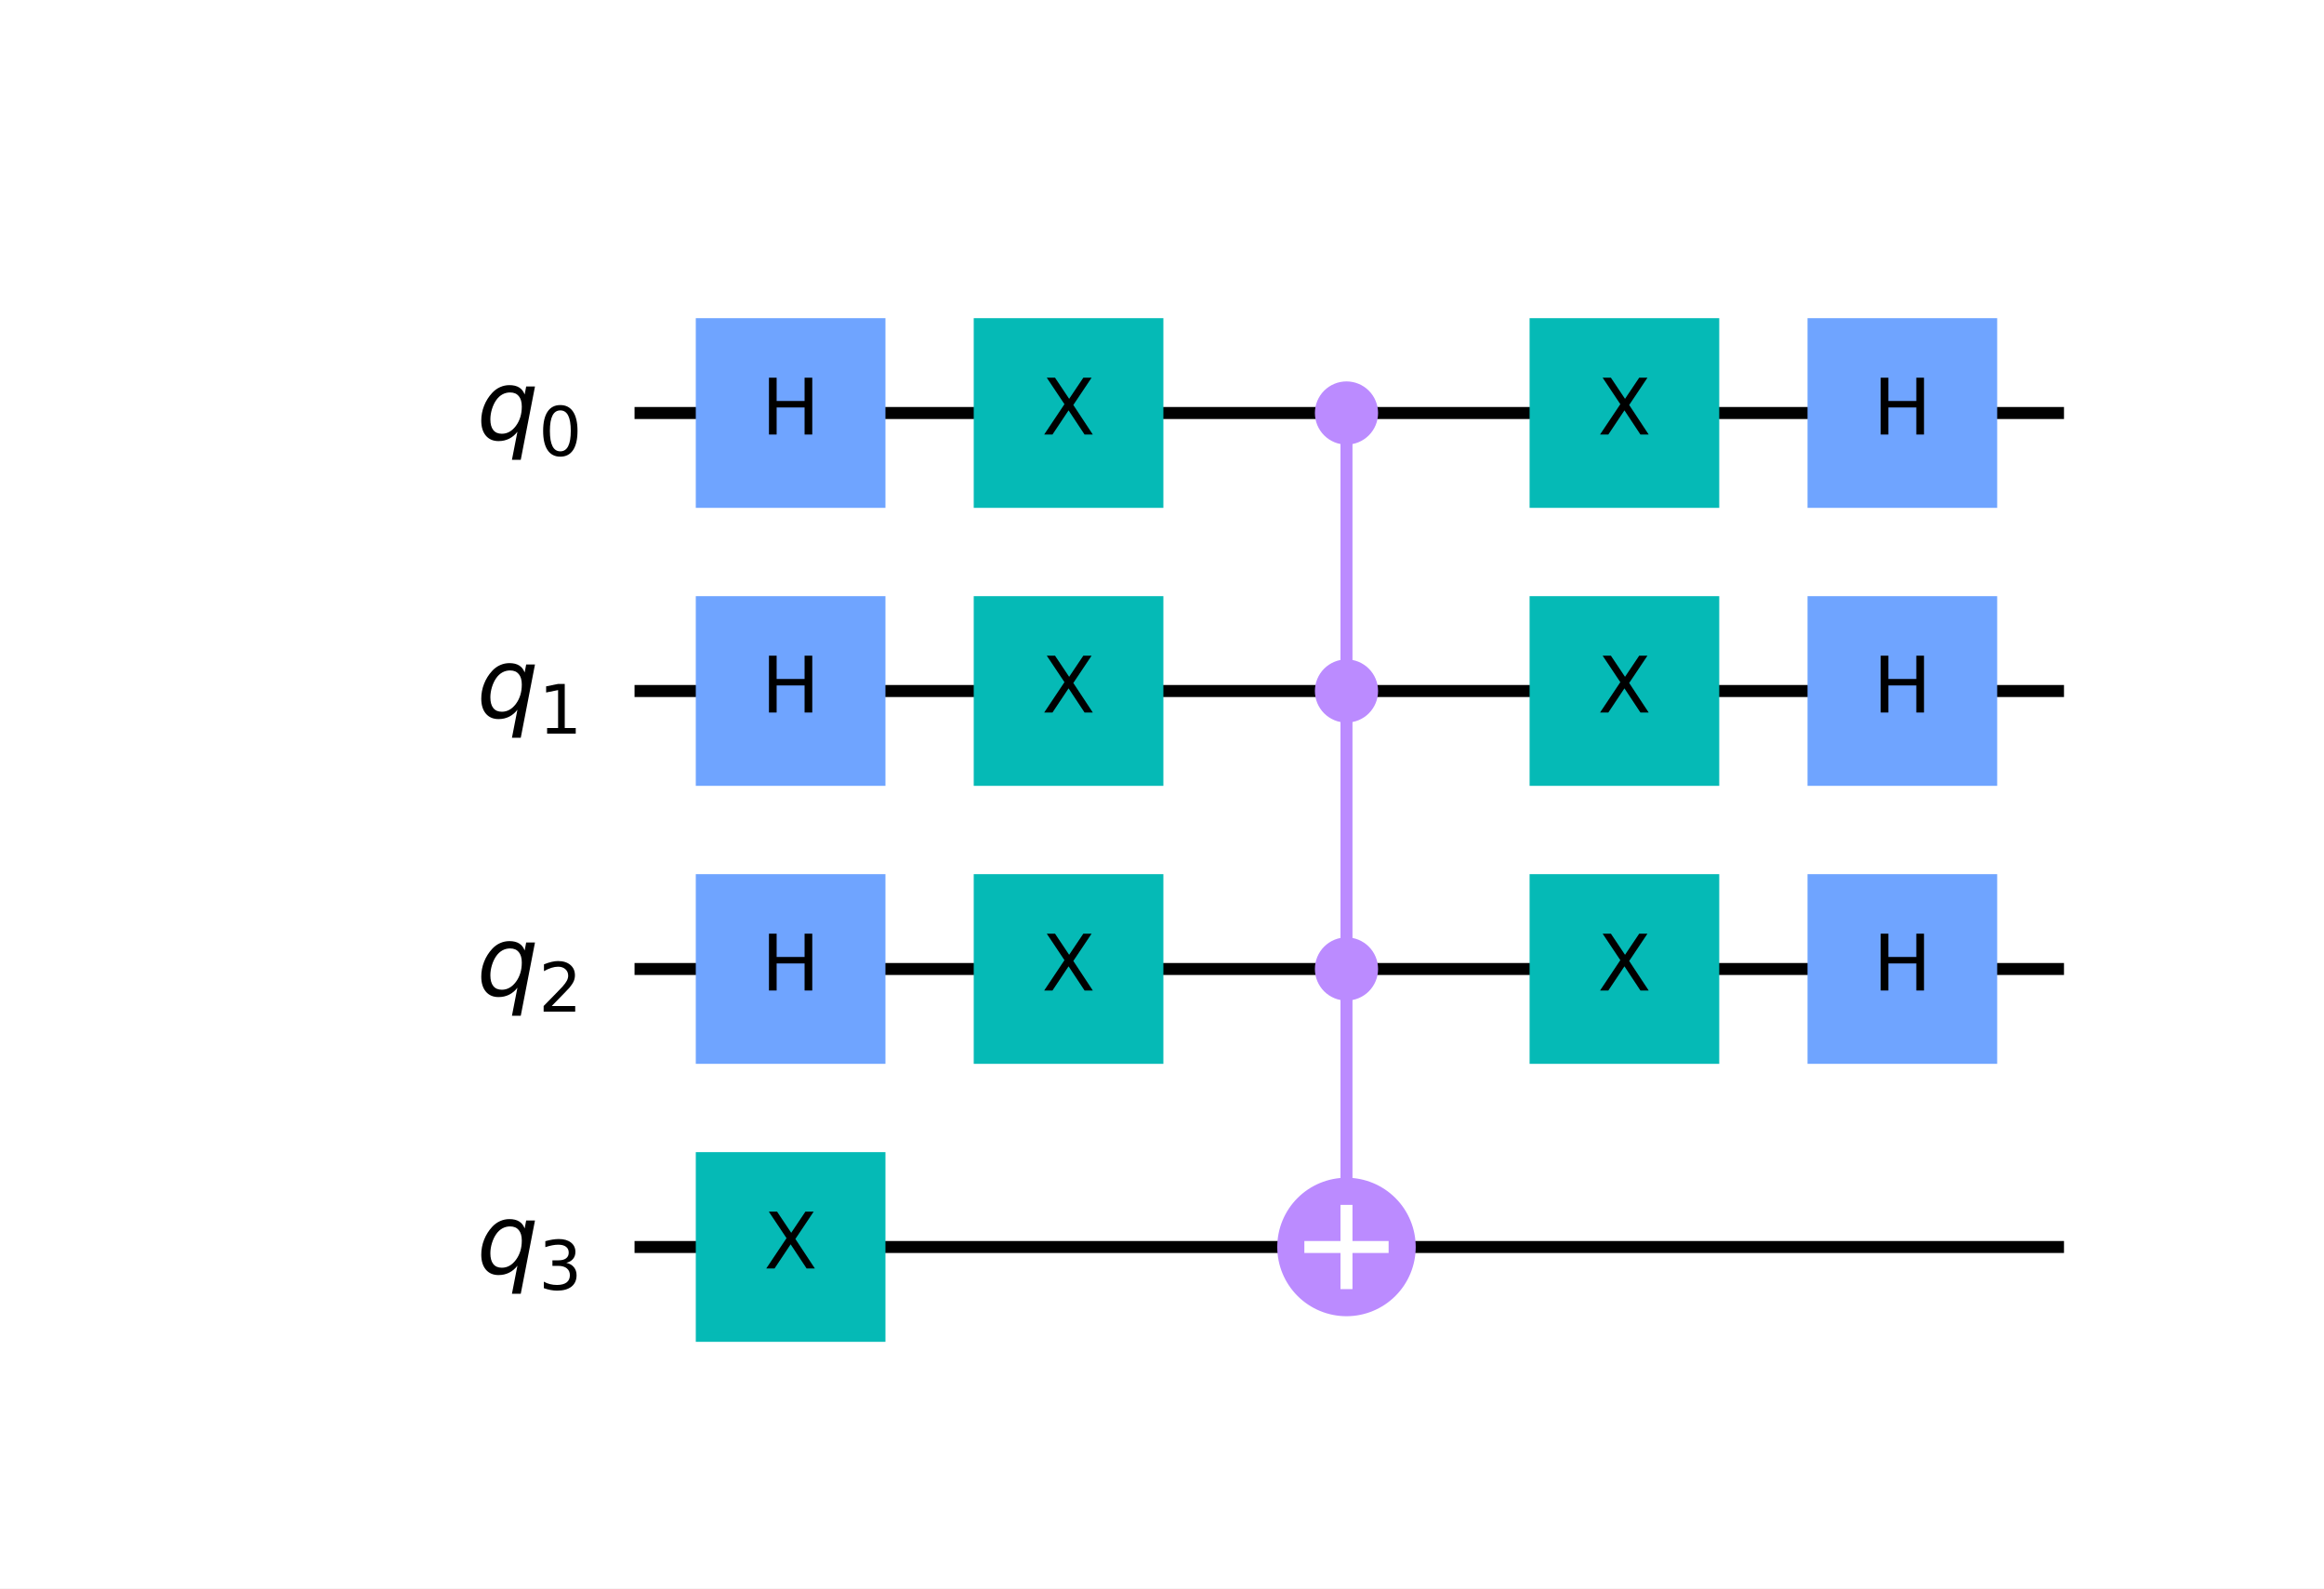
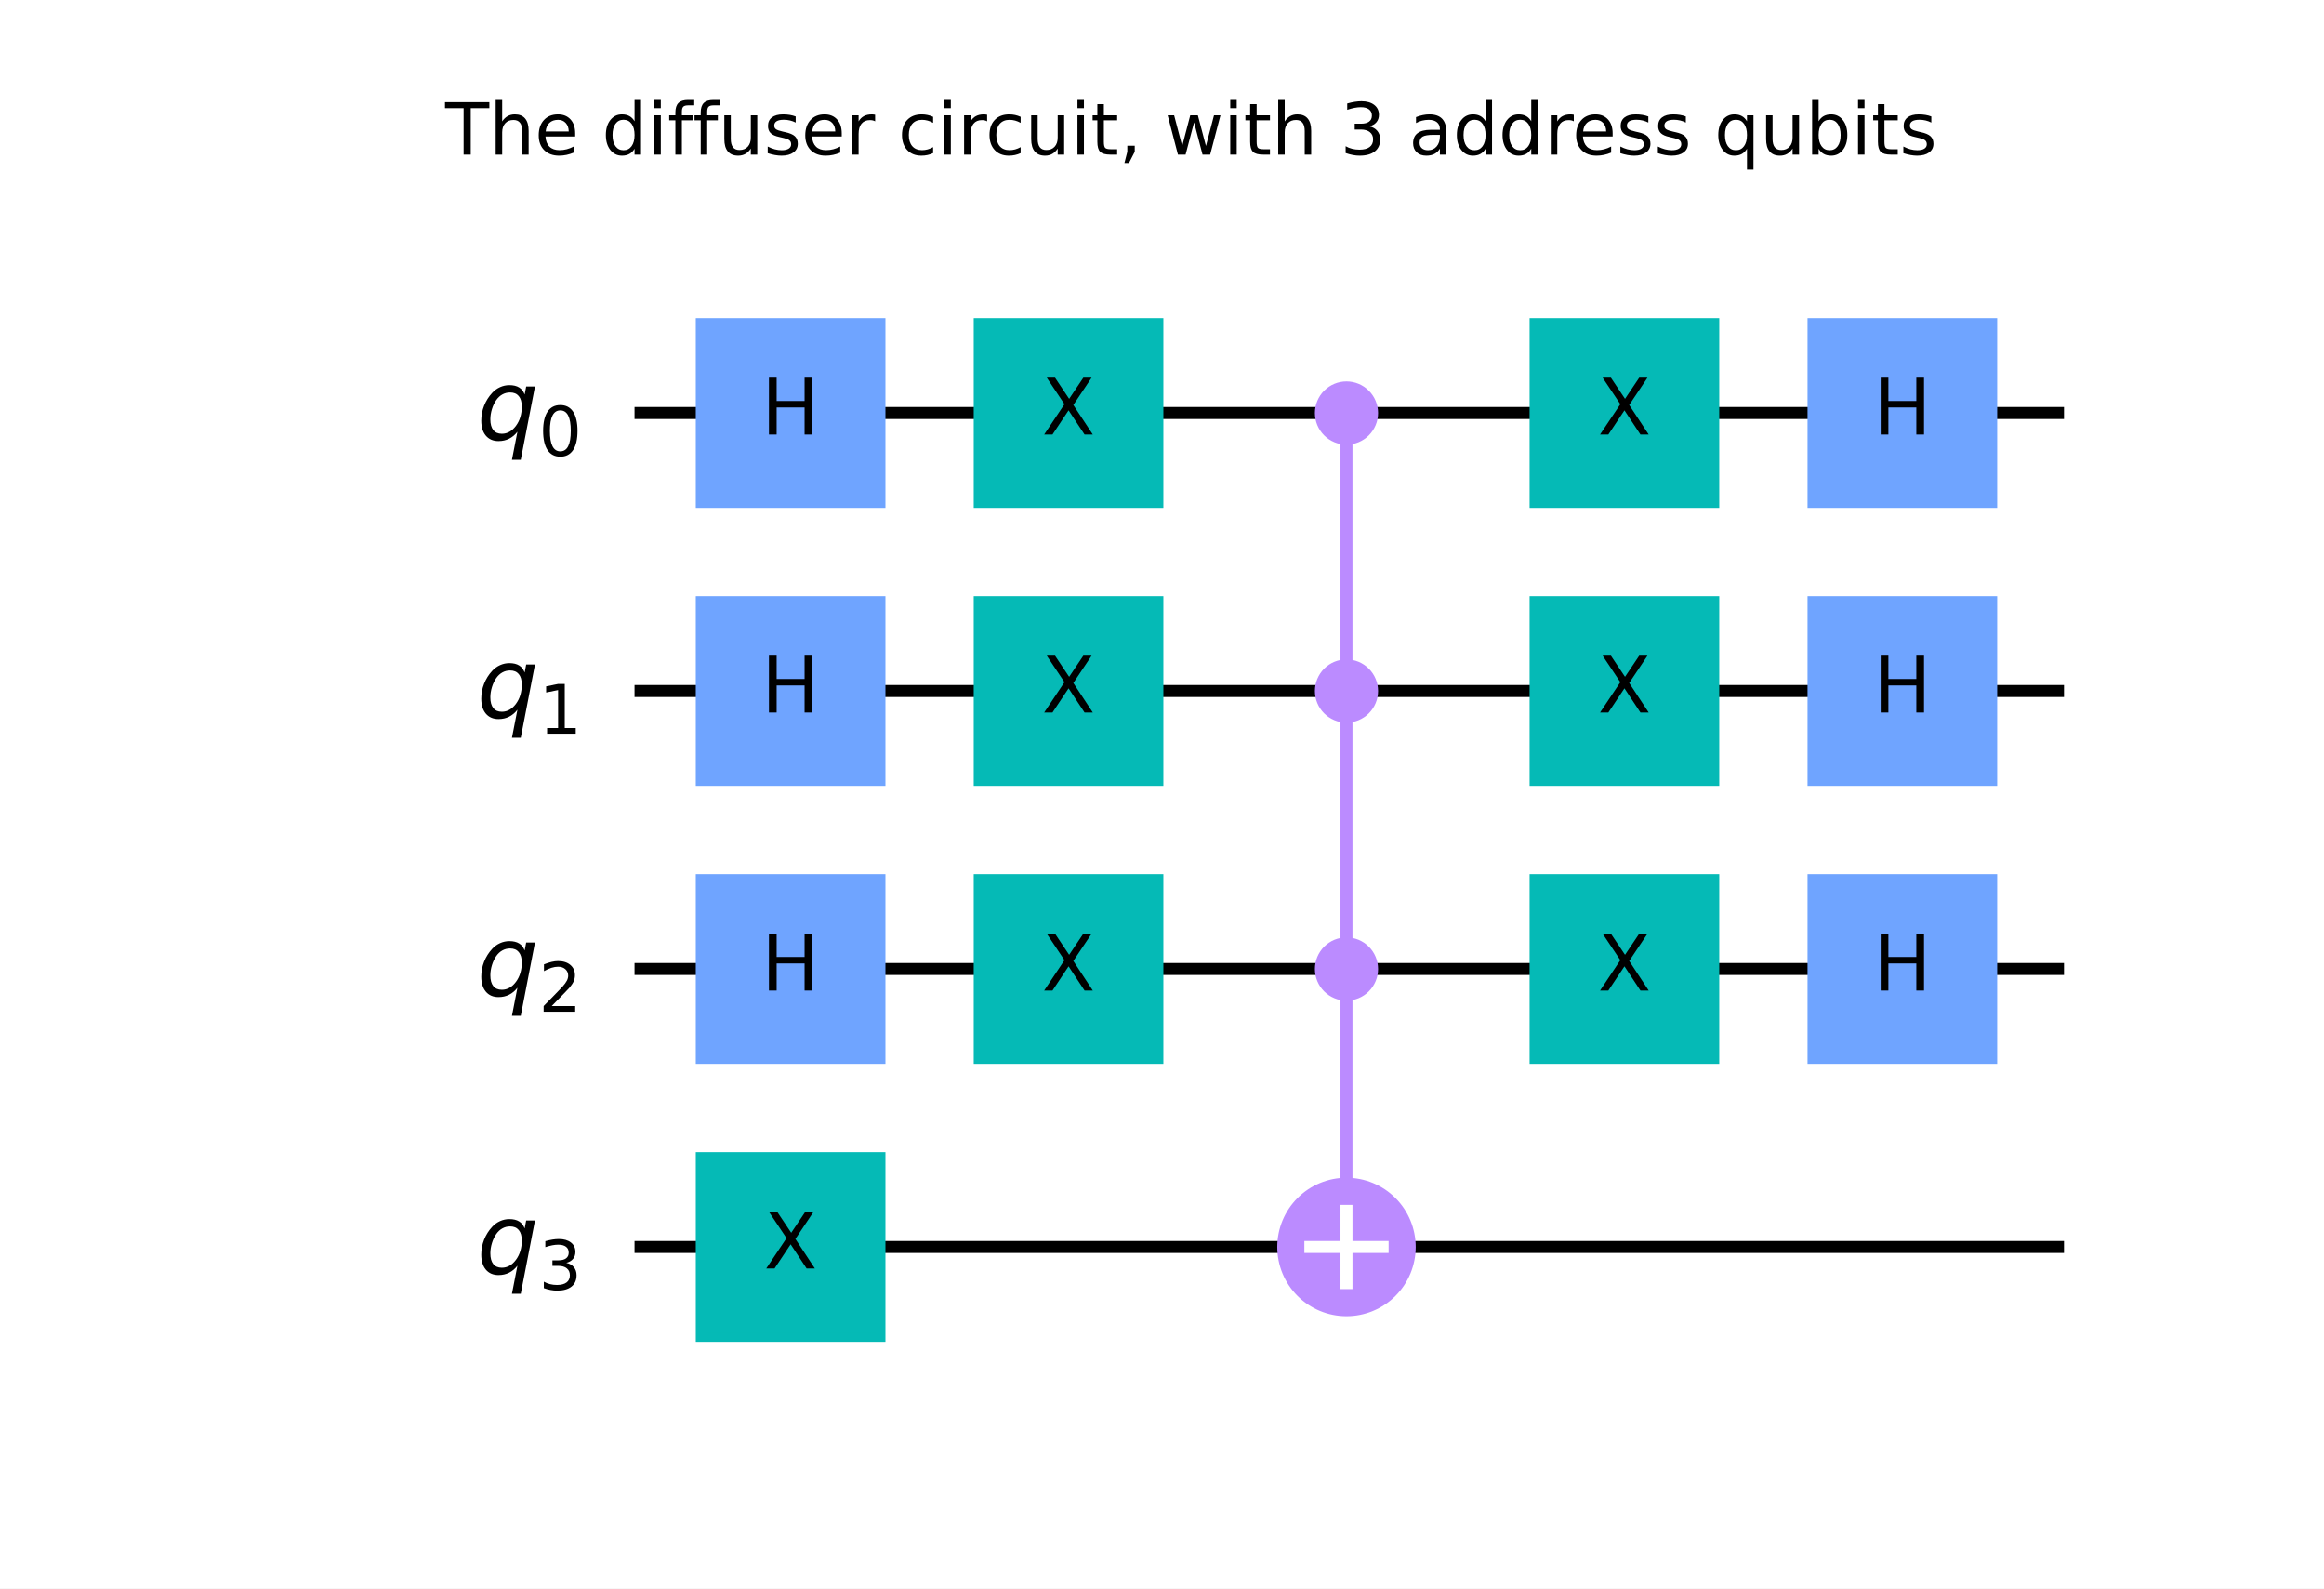
<svg xmlns="http://www.w3.org/2000/svg" xmlns:xlink="http://www.w3.org/1999/xlink" height="264.88pt" version="1.1" viewBox="0 0 387.597 264.88" width="387.597pt">
  <defs>
    <style type="text/css">*{stroke-linecap:butt;stroke-linejoin:round;}</style>
  </defs>
  <g id="figure_1">
    <g id="patch_1">
      <path d="M 0 264.88  L 387.597 264.88  L 387.597 0  L 0 0  z " style="fill:#ffffff;" />
    </g>
    <g id="axes_1">
      <g id="line2d_1">
-         <path clip-path="url(#p252549bf5e)" d="M 106.828 68.869  L 343.233 68.869  " style="fill:none;stroke:#000000;stroke-linecap:square;stroke-width:2;" />
+         <path clip-path="url(#pfd66650b27)" d="M 106.828 68.869  L 343.233 68.869  " style="fill:none;stroke:#000000;stroke-linecap:square;stroke-width:2;" />
      </g>
      <g id="line2d_2">
-         <path clip-path="url(#p252549bf5e)" d="M 106.828 115.223  L 343.233 115.223  " style="fill:none;stroke:#000000;stroke-linecap:square;stroke-width:2;" />
+         <path clip-path="url(#pfd66650b27)" d="M 106.828 115.223  L 343.233 115.223  " style="fill:none;stroke:#000000;stroke-linecap:square;stroke-width:2;" />
      </g>
      <g id="line2d_3">
-         <path clip-path="url(#p252549bf5e)" d="M 106.828 161.577  L 343.233 161.577  " style="fill:none;stroke:#000000;stroke-linecap:square;stroke-width:2;" />
+         <path clip-path="url(#pfd66650b27)" d="M 106.828 161.577  L 343.233 161.577  " style="fill:none;stroke:#000000;stroke-linecap:square;stroke-width:2;" />
      </g>
      <g id="line2d_4">
-         <path clip-path="url(#p252549bf5e)" d="M 106.828 207.931  L 343.233 207.931  " style="fill:none;stroke:#000000;stroke-linecap:square;stroke-width:2;" />
+         <path clip-path="url(#pfd66650b27)" d="M 106.828 207.931  L 343.233 207.931  " style="fill:none;stroke:#000000;stroke-linecap:square;stroke-width:2;" />
      </g>
      <g id="line2d_5">
-         <path clip-path="url(#p252549bf5e)" d="M 224.567 207.931  L 224.567 68.869  " style="fill:none;stroke:#bb8bff;stroke-linecap:square;stroke-width:2;" />
+         <path clip-path="url(#pfd66650b27)" d="M 224.567 207.931  L 224.567 68.869  " style="fill:none;stroke:#bb8bff;stroke-linecap:square;stroke-width:2;" />
+       </g>
+       <g id="text_1">
+         <g transform="translate(74.25054 25.7856)scale(0.12 -0.12)">
+           <defs>
+             <path d="M -19 4666  L 3928 4666  L 3928 4134  L 2272 4134  L 2272 0  L 1638 0  L 1638 4134  L -19 4134  L -19 4666  z " id="DejaVuSans-54" transform="scale(0.015625)" />
+             <path d="M 3513 2113  L 3513 0  L 2938 0  L 2938 2094  Q 2938 2591 2744 2837  Q 2550 3084 2163 3084  Q 1697 3084 1428 2787  Q 1159 2491 1159 1978  L 1159 0  L 581 0  L 581 4863  L 1159 4863  L 1159 2956  Q 1366 3272 1645 3428  Q 1925 3584 2291 3584  Q 2894 3584 3203 3211  Q 3513 2838 3513 2113  z " id="DejaVuSans-68" transform="scale(0.015625)" />
+             <path d="M 3597 1894  L 3597 1613  L 953 1613  Q 991 1019 1311 708  Q 1631 397 2203 397  Q 2534 397 2845 478  Q 3156 559 3463 722  L 3463 178  Q 3153 47 2828 -22  Q 2503 -91 2169 -91  Q 1331 -91 842 396  Q 353 884 353 1716  Q 353 2575 817 3079  Q 1281 3584 2069 3584  Q 2775 3584 3186 3129  Q 3597 2675 3597 1894  z M 3022 2063  Q 3016 2534 2758 2815  Q 2500 3097 2075 3097  Q 1594 3097 1305 2825  Q 1016 2553 972 2059  L 3022 2063  z " id="DejaVuSans-65" transform="scale(0.015625)" />
+             <path id="DejaVuSans-20" transform="scale(0.015625)" />
+             <path d="M 2906 2969  L 2906 4863  L 3481 4863  L 3481 0  L 2906 0  L 2906 525  Q 2725 213 2448 61  Q 2172 -91 1784 -91  Q 1150 -91 751 415  Q 353 922 353 1747  Q 353 2572 751 3078  Q 1150 3584 1784 3584  Q 2172 3584 2448 3432  Q 2725 3281 2906 2969  z M 947 1747  Q 947 1113 1208 752  Q 1469 391 1925 391  Q 2381 391 2643 752  Q 2906 1113 2906 1747  Q 2906 2381 2643 2742  Q 2381 3103 1925 3103  Q 1469 3103 1208 2742  Q 947 2381 947 1747  z " id="DejaVuSans-64" transform="scale(0.015625)" />
+             <path d="M 603 3500  L 1178 3500  L 1178 0  L 603 0  L 603 3500  z M 603 4863  L 1178 4863  L 1178 4134  L 603 4134  L 603 4863  z " id="DejaVuSans-69" transform="scale(0.015625)" />
+             <path d="M 2375 4863  L 2375 4384  L 1825 4384  Q 1516 4384 1395 4259  Q 1275 4134 1275 3809  L 1275 3500  L 2222 3500  L 2222 3053  L 1275 3053  L 1275 0  L 697 0  L 697 3053  L 147 3053  L 147 3500  L 697 3500  L 697 3744  Q 697 4328 969 4595  Q 1241 4863 1831 4863  L 2375 4863  z " id="DejaVuSans-66" transform="scale(0.015625)" />
+             <path d="M 544 1381  L 544 3500  L 1119 3500  L 1119 1403  Q 1119 906 1312 657  Q 1506 409 1894 409  Q 2359 409 2629 706  Q 2900 1003 2900 1516  L 2900 3500  L 3475 3500  L 3475 0  L 2900 0  L 2900 538  Q 2691 219 2414 64  Q 2138 -91 1772 -91  Q 1169 -91 856 284  Q 544 659 544 1381  z M 1991 3584  L 1991 3584  z " id="DejaVuSans-75" transform="scale(0.015625)" />
+             <path d="M 2834 3397  L 2834 2853  Q 2591 2978 2328 3040  Q 2066 3103 1784 3103  Q 1356 3103 1142 2972  Q 928 2841 928 2578  Q 928 2378 1081 2264  Q 1234 2150 1697 2047  L 1894 2003  Q 2506 1872 2764 1633  Q 3022 1394 3022 966  Q 3022 478 2636 193  Q 2250 -91 1575 -91  Q 1294 -91 989 -36  Q 684 19 347 128  L 347 722  Q 666 556 975 473  Q 1284 391 1588 391  Q 1994 391 2212 530  Q 2431 669 2431 922  Q 2431 1156 2273 1281  Q 2116 1406 1581 1522  L 1381 1569  Q 847 1681 609 1914  Q 372 2147 372 2553  Q 372 3047 722 3315  Q 1072 3584 1716 3584  Q 2034 3584 2315 3537  Q 2597 3491 2834 3397  z " id="DejaVuSans-73" transform="scale(0.015625)" />
+             <path d="M 2631 2963  Q 2534 3019 2420 3045  Q 2306 3072 2169 3072  Q 1681 3072 1420 2755  Q 1159 2438 1159 1844  L 1159 0  L 581 0  L 581 3500  L 1159 3500  L 1159 2956  Q 1341 3275 1631 3429  Q 1922 3584 2338 3584  Q 2397 3584 2469 3576  Q 2541 3569 2628 3553  L 2631 2963  z " id="DejaVuSans-72" transform="scale(0.015625)" />
+             <path d="M 3122 3366  L 3122 2828  Q 2878 2963 2633 3030  Q 2388 3097 2138 3097  Q 1578 3097 1268 2742  Q 959 2388 959 1747  Q 959 1106 1268 751  Q 1578 397 2138 397  Q 2388 397 2633 464  Q 2878 531 3122 666  L 3122 134  Q 2881 22 2623 -34  Q 2366 -91 2075 -91  Q 1284 -91 818 406  Q 353 903 353 1747  Q 353 2603 823 3093  Q 1294 3584 2113 3584  Q 2378 3584 2631 3529  Q 2884 3475 3122 3366  z " id="DejaVuSans-63" transform="scale(0.015625)" />
+             <path d="M 1172 4494  L 1172 3500  L 2356 3500  L 2356 3053  L 1172 3053  L 1172 1153  Q 1172 725 1289 603  Q 1406 481 1766 481  L 2356 481  L 2356 0  L 1766 0  Q 1100 0 847 248  Q 594 497 594 1153  L 594 3053  L 172 3053  L 172 3500  L 594 3500  L 594 4494  L 1172 4494  z " id="DejaVuSans-74" transform="scale(0.015625)" />
+             <path d="M 750 794  L 1409 794  L 1409 256  L 897 -744  L 494 -744  L 750 256  L 750 794  z " id="DejaVuSans-2c" transform="scale(0.015625)" />
+             <path d="M 269 3500  L 844 3500  L 1563 769  L 2278 3500  L 2956 3500  L 3675 769  L 4391 3500  L 4966 3500  L 4050 0  L 3372 0  L 2619 2869  L 1863 0  L 1184 0  L 269 3500  z " id="DejaVuSans-77" transform="scale(0.015625)" />
+             <path d="M 2597 2516  Q 3050 2419 3304 2112  Q 3559 1806 3559 1356  Q 3559 666 3084 287  Q 2609 -91 1734 -91  Q 1441 -91 1130 -33  Q 819 25 488 141  L 488 750  Q 750 597 1062 519  Q 1375 441 1716 441  Q 2309 441 2620 675  Q 2931 909 2931 1356  Q 2931 1769 2642 2001  Q 2353 2234 1838 2234  L 1294 2234  L 1294 2753  L 1863 2753  Q 2328 2753 2575 2939  Q 2822 3125 2822 3475  Q 2822 3834 2567 4026  Q 2313 4219 1838 4219  Q 1578 4219 1281 4162  Q 984 4106 628 3988  L 628 4550  Q 988 4650 1302 4700  Q 1616 4750 1894 4750  Q 2613 4750 3031 4423  Q 3450 4097 3450 3541  Q 3450 3153 3228 2886  Q 3006 2619 2597 2516  z " id="DejaVuSans-33" transform="scale(0.015625)" />
+             <path d="M 2194 1759  Q 1497 1759 1228 1600  Q 959 1441 959 1056  Q 959 750 1161 570  Q 1363 391 1709 391  Q 2188 391 2477 730  Q 2766 1069 2766 1631  L 2766 1759  L 2194 1759  z M 3341 1997  L 3341 0  L 2766 0  L 2766 531  Q 2569 213 2275 61  Q 1981 -91 1556 -91  Q 1019 -91 701 211  Q 384 513 384 1019  Q 384 1609 779 1909  Q 1175 2209 1959 2209  L 2766 2209  L 2766 2266  Q 2766 2663 2505 2880  Q 2244 3097 1772 3097  Q 1472 3097 1187 3025  Q 903 2953 641 2809  L 641 3341  Q 956 3463 1253 3523  Q 1550 3584 1831 3584  Q 2591 3584 2966 3190  Q 3341 2797 3341 1997  z " id="DejaVuSans-61" transform="scale(0.015625)" />
+             <path d="M 947 1747  Q 947 1113 1208 752  Q 1469 391 1925 391  Q 2381 391 2643 752  Q 2906 1113 2906 1747  Q 2906 2381 2643 2742  Q 2381 3103 1925 3103  Q 1469 3103 1208 2742  Q 947 2381 947 1747  z M 2906 525  Q 2725 213 2448 61  Q 2172 -91 1784 -91  Q 1150 -91 751 415  Q 353 922 353 1747  Q 353 2572 751 3078  Q 1150 3584 1784 3584  Q 2172 3584 2448 3432  Q 2725 3281 2906 2969  L 2906 3500  L 3481 3500  L 3481 -1331  L 2906 -1331  L 2906 525  z " id="DejaVuSans-71" transform="scale(0.015625)" />
+             <path d="M 3116 1747  Q 3116 2381 2855 2742  Q 2594 3103 2138 3103  Q 1681 3103 1420 2742  Q 1159 2381 1159 1747  Q 1159 1113 1420 752  Q 1681 391 2138 391  Q 2594 391 2855 752  Q 3116 1113 3116 1747  z M 1159 2969  Q 1341 3281 1617 3432  Q 1894 3584 2278 3584  Q 2916 3584 3314 3078  Q 3713 2572 3713 1747  Q 3713 922 3314 415  Q 2916 -91 2278 -91  Q 1894 -91 1617 61  Q 1341 213 1159 525  L 1159 0  L 581 0  L 581 4863  L 1159 4863  L 1159 2969  z " id="DejaVuSans-62" transform="scale(0.015625)" />
+           </defs>
+           <use xlink:href="#DejaVuSans-54" />
+           <use x="61.084" xlink:href="#DejaVuSans-68" />
+           <use x="124.463" xlink:href="#DejaVuSans-65" />
+           <use x="185.986" xlink:href="#DejaVuSans-20" />
+           <use x="217.773" xlink:href="#DejaVuSans-64" />
+           <use x="281.25" xlink:href="#DejaVuSans-69" />
+           <use x="309.033" xlink:href="#DejaVuSans-66" />
+           <use x="344.238" xlink:href="#DejaVuSans-66" />
+           <use x="379.443" xlink:href="#DejaVuSans-75" />
+           <use x="442.822" xlink:href="#DejaVuSans-73" />
+           <use x="494.922" xlink:href="#DejaVuSans-65" />
+           <use x="556.445" xlink:href="#DejaVuSans-72" />
+           <use x="597.559" xlink:href="#DejaVuSans-20" />
+           <use x="629.346" xlink:href="#DejaVuSans-63" />
+           <use x="684.326" xlink:href="#DejaVuSans-69" />
+           <use x="712.109" xlink:href="#DejaVuSans-72" />
+           <use x="750.973" xlink:href="#DejaVuSans-63" />
+           <use x="805.953" xlink:href="#DejaVuSans-75" />
+           <use x="869.332" xlink:href="#DejaVuSans-69" />
+           <use x="897.115" xlink:href="#DejaVuSans-74" />
+           <use x="936.324" xlink:href="#DejaVuSans-2c" />
+           <use x="968.111" xlink:href="#DejaVuSans-20" />
+           <use x="999.898" xlink:href="#DejaVuSans-77" />
+           <use x="1081.686" xlink:href="#DejaVuSans-69" />
+           <use x="1109.469" xlink:href="#DejaVuSans-74" />
+           <use x="1148.678" xlink:href="#DejaVuSans-68" />
+           <use x="1212.057" xlink:href="#DejaVuSans-20" />
+           <use x="1243.844" xlink:href="#DejaVuSans-33" />
+           <use x="1307.467" xlink:href="#DejaVuSans-20" />
+           <use x="1339.254" xlink:href="#DejaVuSans-61" />
+           <use x="1400.533" xlink:href="#DejaVuSans-64" />
+           <use x="1464.01" xlink:href="#DejaVuSans-64" />
+           <use x="1527.486" xlink:href="#DejaVuSans-72" />
+           <use x="1566.35" xlink:href="#DejaVuSans-65" />
+           <use x="1627.873" xlink:href="#DejaVuSans-73" />
+           <use x="1679.973" xlink:href="#DejaVuSans-73" />
+           <use x="1732.072" xlink:href="#DejaVuSans-20" />
+           <use x="1763.859" xlink:href="#DejaVuSans-71" />
+           <use x="1827.336" xlink:href="#DejaVuSans-75" />
+           <use x="1890.715" xlink:href="#DejaVuSans-62" />
+           <use x="1954.191" xlink:href="#DejaVuSans-69" />
+           <use x="1981.975" xlink:href="#DejaVuSans-74" />
+           <use x="2021.184" xlink:href="#DejaVuSans-73" />
+         </g>
      </g>
      <g id="patch_2">
-         <path clip-path="url(#p252549bf5e)" d="M 116.794 83.934  L 146.924 83.934  L 146.924 53.804  L 116.794 53.804  z " style="fill:#6fa4ff;stroke:#6fa4ff;stroke-linejoin:miter;stroke-width:1.5;" />
+         <path clip-path="url(#pfd66650b27)" d="M 116.794 83.934  L 146.924 83.934  L 146.924 53.804  L 116.794 53.804  z " style="fill:#6fa4ff;stroke:#6fa4ff;stroke-linejoin:miter;stroke-width:1.5;" />
      </g>
      <g id="patch_3">
-         <path clip-path="url(#p252549bf5e)" d="M 116.794 130.288  L 146.924 130.288  L 146.924 100.158  L 116.794 100.158  z " style="fill:#6fa4ff;stroke:#6fa4ff;stroke-linejoin:miter;stroke-width:1.5;" />
+         <path clip-path="url(#pfd66650b27)" d="M 116.794 130.288  L 146.924 130.288  L 146.924 100.158  L 116.794 100.158  z " style="fill:#6fa4ff;stroke:#6fa4ff;stroke-linejoin:miter;stroke-width:1.5;" />
      </g>
      <g id="patch_4">
-         <path clip-path="url(#p252549bf5e)" d="M 116.794 176.642  L 146.924 176.642  L 146.924 146.512  L 116.794 146.512  z " style="fill:#6fa4ff;stroke:#6fa4ff;stroke-linejoin:miter;stroke-width:1.5;" />
+         <path clip-path="url(#pfd66650b27)" d="M 116.794 176.642  L 146.924 176.642  L 146.924 146.512  L 116.794 146.512  z " style="fill:#6fa4ff;stroke:#6fa4ff;stroke-linejoin:miter;stroke-width:1.5;" />
      </g>
      <g id="patch_5">
-         <path clip-path="url(#p252549bf5e)" d="M 116.794 222.996  L 146.924 222.996  L 146.924 192.866  L 116.794 192.866  z " style="fill:#05bab6;stroke:#05bab6;stroke-linejoin:miter;stroke-width:1.5;" />
+         <path clip-path="url(#pfd66650b27)" d="M 116.794 222.996  L 146.924 222.996  L 146.924 192.866  L 116.794 192.866  z " style="fill:#05bab6;stroke:#05bab6;stroke-linejoin:miter;stroke-width:1.5;" />
      </g>
      <g id="patch_6">
-         <path clip-path="url(#p252549bf5e)" d="M 163.148 83.934  L 193.278 83.934  L 193.278 53.804  L 163.148 53.804  z " style="fill:#05bab6;stroke:#05bab6;stroke-linejoin:miter;stroke-width:1.5;" />
+         <path clip-path="url(#pfd66650b27)" d="M 163.148 83.934  L 193.278 83.934  L 193.278 53.804  L 163.148 53.804  z " style="fill:#05bab6;stroke:#05bab6;stroke-linejoin:miter;stroke-width:1.5;" />
      </g>
      <g id="patch_7">
-         <path clip-path="url(#p252549bf5e)" d="M 163.148 130.288  L 193.278 130.288  L 193.278 100.158  L 163.148 100.158  z " style="fill:#05bab6;stroke:#05bab6;stroke-linejoin:miter;stroke-width:1.5;" />
+         <path clip-path="url(#pfd66650b27)" d="M 163.148 130.288  L 193.278 130.288  L 193.278 100.158  L 163.148 100.158  z " style="fill:#05bab6;stroke:#05bab6;stroke-linejoin:miter;stroke-width:1.5;" />
      </g>
      <g id="patch_8">
-         <path clip-path="url(#p252549bf5e)" d="M 163.148 176.642  L 193.278 176.642  L 193.278 146.512  L 163.148 146.512  z " style="fill:#05bab6;stroke:#05bab6;stroke-linejoin:miter;stroke-width:1.5;" />
+         <path clip-path="url(#pfd66650b27)" d="M 163.148 176.642  L 193.278 176.642  L 193.278 146.512  L 163.148 146.512  z " style="fill:#05bab6;stroke:#05bab6;stroke-linejoin:miter;stroke-width:1.5;" />
      </g>
      <g id="patch_9">
-         <path clip-path="url(#p252549bf5e)" d="M 224.567 73.388  C 225.766 73.388 226.915 72.912 227.763 72.065  C 228.61 71.217 229.087 70.067 229.087 68.869  C 229.087 67.67 228.61 66.521 227.763 65.673  C 226.915 64.825 225.766 64.349 224.567 64.349  C 223.368 64.349 222.219 64.825 221.371 65.673  C 220.524 66.521 220.048 67.67 220.048 68.869  C 220.048 70.067 220.524 71.217 221.371 72.065  C 222.219 72.912 223.368 73.388 224.567 73.388  z " style="fill:#bb8bff;stroke:#bb8bff;stroke-linejoin:miter;stroke-width:1.5;" />
+         <path clip-path="url(#pfd66650b27)" d="M 224.567 73.388  C 225.766 73.388 226.915 72.912 227.763 72.065  C 228.61 71.217 229.087 70.067 229.087 68.869  C 229.087 67.67 228.61 66.521 227.763 65.673  C 226.915 64.825 225.766 64.349 224.567 64.349  C 223.368 64.349 222.219 64.825 221.371 65.673  C 220.524 66.521 220.048 67.67 220.048 68.869  C 220.048 70.067 220.524 71.217 221.371 72.065  C 222.219 72.912 223.368 73.388 224.567 73.388  z " style="fill:#bb8bff;stroke:#bb8bff;stroke-linejoin:miter;stroke-width:1.5;" />
      </g>
      <g id="patch_10">
-         <path clip-path="url(#p252549bf5e)" d="M 224.567 119.742  C 225.766 119.742 226.915 119.266 227.763 118.419  C 228.61 117.571 229.087 116.421 229.087 115.223  C 229.087 114.024 228.61 112.875 227.763 112.027  C 226.915 111.179 225.766 110.703 224.567 110.703  C 223.368 110.703 222.219 111.179 221.371 112.027  C 220.524 112.875 220.048 114.024 220.048 115.223  C 220.048 116.421 220.524 117.571 221.371 118.419  C 222.219 119.266 223.368 119.742 224.567 119.742  z " style="fill:#bb8bff;stroke:#bb8bff;stroke-linejoin:miter;stroke-width:1.5;" />
+         <path clip-path="url(#pfd66650b27)" d="M 224.567 119.742  C 225.766 119.742 226.915 119.266 227.763 118.419  C 228.61 117.571 229.087 116.421 229.087 115.223  C 229.087 114.024 228.61 112.875 227.763 112.027  C 226.915 111.179 225.766 110.703 224.567 110.703  C 223.368 110.703 222.219 111.179 221.371 112.027  C 220.524 112.875 220.048 114.024 220.048 115.223  C 220.048 116.421 220.524 117.571 221.371 118.419  C 222.219 119.266 223.368 119.742 224.567 119.742  z " style="fill:#bb8bff;stroke:#bb8bff;stroke-linejoin:miter;stroke-width:1.5;" />
      </g>
      <g id="patch_11">
-         <path clip-path="url(#p252549bf5e)" d="M 224.567 166.096  C 225.766 166.096 226.915 165.62 227.763 164.773  C 228.61 163.925 229.087 162.775 229.087 161.577  C 229.087 160.378 228.61 159.229 227.763 158.381  C 226.915 157.533 225.766 157.057 224.567 157.057  C 223.368 157.057 222.219 157.533 221.371 158.381  C 220.524 159.229 220.048 160.378 220.048 161.577  C 220.048 162.775 220.524 163.925 221.371 164.773  C 222.219 165.62 223.368 166.096 224.567 166.096  z " style="fill:#bb8bff;stroke:#bb8bff;stroke-linejoin:miter;stroke-width:1.5;" />
+         <path clip-path="url(#pfd66650b27)" d="M 224.567 166.096  C 225.766 166.096 226.915 165.62 227.763 164.773  C 228.61 163.925 229.087 162.775 229.087 161.577  C 229.087 160.378 228.61 159.229 227.763 158.381  C 226.915 157.533 225.766 157.057 224.567 157.057  C 223.368 157.057 222.219 157.533 221.371 158.381  C 220.524 159.229 220.048 160.378 220.048 161.577  C 220.048 162.775 220.524 163.925 221.371 164.773  C 222.219 165.62 223.368 166.096 224.567 166.096  z " style="fill:#bb8bff;stroke:#bb8bff;stroke-linejoin:miter;stroke-width:1.5;" />
      </g>
      <g id="patch_12">
-         <path clip-path="url(#p252549bf5e)" d="M 224.567 218.476  C 227.364 218.476 230.046 217.365 232.024 215.388  C 234.001 213.41 235.113 210.728 235.113 207.931  C 235.113 205.134 234.001 202.452 232.024 200.474  C 230.046 198.496 227.364 197.385 224.567 197.385  C 221.77 197.385 219.088 198.496 217.11 200.474  C 215.133 202.452 214.021 205.134 214.021 207.931  C 214.021 210.728 215.133 213.41 217.11 215.388  C 219.088 217.365 221.77 218.476 224.567 218.476  z " style="fill:#bb8bff;stroke:#bb8bff;stroke-linejoin:miter;stroke-width:2;" />
+         <path clip-path="url(#pfd66650b27)" d="M 224.567 218.476  C 227.364 218.476 230.046 217.365 232.024 215.388  C 234.001 213.41 235.113 210.728 235.113 207.931  C 235.113 205.134 234.001 202.452 232.024 200.474  C 230.046 198.496 227.364 197.385 224.567 197.385  C 221.77 197.385 219.088 198.496 217.11 200.474  C 215.133 202.452 214.021 205.134 214.021 207.931  C 214.021 210.728 215.133 213.41 217.11 215.388  C 219.088 217.365 221.77 218.476 224.567 218.476  z " style="fill:#bb8bff;stroke:#bb8bff;stroke-linejoin:miter;stroke-width:2;" />
      </g>
      <g id="patch_13">
-         <path clip-path="url(#p252549bf5e)" d="M 255.856 83.934  L 285.986 83.934  L 285.986 53.804  L 255.856 53.804  z " style="fill:#05bab6;stroke:#05bab6;stroke-linejoin:miter;stroke-width:1.5;" />
+         <path clip-path="url(#pfd66650b27)" d="M 255.856 83.934  L 285.986 83.934  L 285.986 53.804  L 255.856 53.804  z " style="fill:#05bab6;stroke:#05bab6;stroke-linejoin:miter;stroke-width:1.5;" />
      </g>
      <g id="patch_14">
-         <path clip-path="url(#p252549bf5e)" d="M 255.856 130.288  L 285.986 130.288  L 285.986 100.158  L 255.856 100.158  z " style="fill:#05bab6;stroke:#05bab6;stroke-linejoin:miter;stroke-width:1.5;" />
+         <path clip-path="url(#pfd66650b27)" d="M 255.856 130.288  L 285.986 130.288  L 285.986 100.158  L 255.856 100.158  z " style="fill:#05bab6;stroke:#05bab6;stroke-linejoin:miter;stroke-width:1.5;" />
      </g>
      <g id="patch_15">
-         <path clip-path="url(#p252549bf5e)" d="M 255.856 176.642  L 285.986 176.642  L 285.986 146.512  L 255.856 146.512  z " style="fill:#05bab6;stroke:#05bab6;stroke-linejoin:miter;stroke-width:1.5;" />
+         <path clip-path="url(#pfd66650b27)" d="M 255.856 176.642  L 285.986 176.642  L 285.986 146.512  L 255.856 146.512  z " style="fill:#05bab6;stroke:#05bab6;stroke-linejoin:miter;stroke-width:1.5;" />
      </g>
      <g id="patch_16">
-         <path clip-path="url(#p252549bf5e)" d="M 302.21 83.934  L 332.34 83.934  L 332.34 53.804  L 302.21 53.804  z " style="fill:#6fa4ff;stroke:#6fa4ff;stroke-linejoin:miter;stroke-width:1.5;" />
+         <path clip-path="url(#pfd66650b27)" d="M 302.21 83.934  L 332.34 83.934  L 332.34 53.804  L 302.21 53.804  z " style="fill:#6fa4ff;stroke:#6fa4ff;stroke-linejoin:miter;stroke-width:1.5;" />
      </g>
      <g id="patch_17">
-         <path clip-path="url(#p252549bf5e)" d="M 302.21 130.288  L 332.34 130.288  L 332.34 100.158  L 302.21 100.158  z " style="fill:#6fa4ff;stroke:#6fa4ff;stroke-linejoin:miter;stroke-width:1.5;" />
+         <path clip-path="url(#pfd66650b27)" d="M 302.21 130.288  L 332.34 130.288  L 332.34 100.158  L 302.21 100.158  z " style="fill:#6fa4ff;stroke:#6fa4ff;stroke-linejoin:miter;stroke-width:1.5;" />
      </g>
      <g id="patch_18">
-         <path clip-path="url(#p252549bf5e)" d="M 302.21 176.642  L 332.34 176.642  L 332.34 146.512  L 302.21 146.512  z " style="fill:#6fa4ff;stroke:#6fa4ff;stroke-linejoin:miter;stroke-width:1.5;" />
+         <path clip-path="url(#pfd66650b27)" d="M 302.21 176.642  L 332.34 176.642  L 332.34 146.512  L 302.21 146.512  z " style="fill:#6fa4ff;stroke:#6fa4ff;stroke-linejoin:miter;stroke-width:1.5;" />
      </g>
      <g id="line2d_6">
-         <path clip-path="url(#p252549bf5e)" d="M 224.567 213.957  L 224.567 201.905  " style="fill:none;stroke:#ffffff;stroke-linecap:square;stroke-width:2;" />
+         <path clip-path="url(#pfd66650b27)" d="M 224.567 213.957  L 224.567 201.905  " style="fill:none;stroke:#ffffff;stroke-linecap:square;stroke-width:2;" />
      </g>
      <g id="line2d_7">
-         <path clip-path="url(#p252549bf5e)" d="M 218.541 207.931  L 230.593 207.931  " style="fill:none;stroke:#ffffff;stroke-linecap:square;stroke-width:2;" />
-       </g>
-       <g id="text_1">
-         <g clip-path="url(#p252549bf5e)">
+         <path clip-path="url(#pfd66650b27)" d="M 218.541 207.931  L 230.593 207.931  " style="fill:none;stroke:#ffffff;stroke-linecap:square;stroke-width:2;" />
+       </g>
+       <g id="text_2">
+         <g clip-path="url(#pfd66650b27)">
          <g transform="translate(126.9708 72.45599)scale(0.13 -0.13)">
            <defs>
              <path d="M 628 4666  L 1259 4666  L 1259 2753  L 3553 2753  L 3553 4666  L 4184 4666  L 4184 0  L 3553 0  L 3553 2222  L 1259 2222  L 1259 0  L 628 0  L 628 4666  z " id="DejaVuSans-48" transform="scale(0.015625)" />
            </defs>
            <use xlink:href="#DejaVuSans-48" />
          </g>
        </g>
      </g>
-       <g id="text_2">
-         <g clip-path="url(#p252549bf5e)">
+       <g id="text_3">
+         <g clip-path="url(#pfd66650b27)">
          <g transform="translate(126.9708 118.81)scale(0.13 -0.13)">
            <use xlink:href="#DejaVuSans-48" />
          </g>
        </g>
      </g>
-       <g id="text_3">
-         <g clip-path="url(#p252549bf5e)">
+       <g id="text_4">
+         <g clip-path="url(#pfd66650b27)">
          <g transform="translate(126.9708 165.164)scale(0.13 -0.13)">
            <use xlink:href="#DejaVuSans-48" />
          </g>
        </g>
      </g>
-       <g id="text_4">
-         <g clip-path="url(#p252549bf5e)">
+       <g id="text_5">
+         <g clip-path="url(#pfd66650b27)">
          <g transform="translate(127.4065 211.518)scale(0.13 -0.13)">
            <defs>
              <path d="M 403 4666  L 1081 4666  L 2241 2931  L 3406 4666  L 4084 4666  L 2584 2425  L 4184 0  L 3506 0  L 2194 1984  L 872 0  L 191 0  L 1856 2491  L 403 4666  z " id="DejaVuSans-58" transform="scale(0.015625)" />
            </defs>
            <use xlink:href="#DejaVuSans-58" />
          </g>
        </g>
      </g>
-       <g id="text_5">
-         <g clip-path="url(#p252549bf5e)">
+       <g id="text_6">
+         <g clip-path="url(#pfd66650b27)">
          <g transform="translate(173.7605 72.45599)scale(0.13 -0.13)">
            <use xlink:href="#DejaVuSans-58" />
          </g>
        </g>
      </g>
-       <g id="text_6">
-         <g clip-path="url(#p252549bf5e)">
+       <g id="text_7">
+         <g clip-path="url(#pfd66650b27)">
          <g transform="translate(173.7605 118.81)scale(0.13 -0.13)">
            <use xlink:href="#DejaVuSans-58" />
          </g>
        </g>
      </g>
-       <g id="text_7">
-         <g clip-path="url(#p252549bf5e)">
+       <g id="text_8">
+         <g clip-path="url(#pfd66650b27)">
          <g transform="translate(173.7605 165.164)scale(0.13 -0.13)">
            <use xlink:href="#DejaVuSans-58" />
          </g>
        </g>
      </g>
-       <g id="text_8">
-         <g clip-path="url(#p252549bf5e)">
+       <g id="text_9">
+         <g clip-path="url(#pfd66650b27)">
          <g transform="translate(266.4685 72.45599)scale(0.13 -0.13)">
            <use xlink:href="#DejaVuSans-58" />
          </g>
        </g>
      </g>
-       <g id="text_9">
-         <g clip-path="url(#p252549bf5e)">
+       <g id="text_10">
+         <g clip-path="url(#pfd66650b27)">
          <g transform="translate(266.4685 118.81)scale(0.13 -0.13)">
            <use xlink:href="#DejaVuSans-58" />
          </g>
        </g>
      </g>
-       <g id="text_10">
-         <g clip-path="url(#p252549bf5e)">
+       <g id="text_11">
+         <g clip-path="url(#pfd66650b27)">
          <g transform="translate(266.4685 165.164)scale(0.13 -0.13)">
            <use xlink:href="#DejaVuSans-58" />
          </g>
        </g>
      </g>
-       <g id="text_11">
-         <g clip-path="url(#p252549bf5e)">
+       <g id="text_12">
+         <g clip-path="url(#pfd66650b27)">
          <g transform="translate(312.3868 72.45599)scale(0.13 -0.13)">
            <use xlink:href="#DejaVuSans-48" />
          </g>
        </g>
      </g>
-       <g id="text_12">
-         <g clip-path="url(#p252549bf5e)">
+       <g id="text_13">
+         <g clip-path="url(#pfd66650b27)">
          <g transform="translate(312.3868 118.81)scale(0.13 -0.13)">
            <use xlink:href="#DejaVuSans-48" />
          </g>
        </g>
      </g>
-       <g id="text_13">
-         <g clip-path="url(#p252549bf5e)">
+       <g id="text_14">
+         <g clip-path="url(#pfd66650b27)">
          <g transform="translate(312.3868 165.164)scale(0.13 -0.13)">
            <use xlink:href="#DejaVuSans-48" />
          </g>
        </g>
      </g>
-       <g id="text_14">
-         <g clip-path="url(#p252549bf5e)">
+       <g id="text_15">
+         <g clip-path="url(#pfd66650b27)">
          <g transform="translate(79.51957 73.31978)scale(0.1625 -0.1625)">
            <defs>
              <path d="M 2669 525  Q 2438 222 2123 65  Q 1809 -91 1428 -91  Q 897 -91 595 267  Q 294 625 294 1253  Q 294 1759 480 2231  Q 666 2703 1013 3078  Q 1238 3322 1530 3453  Q 1822 3584 2144 3584  Q 2531 3584 2781 3431  Q 3031 3278 3144 2969  L 3244 3494  L 3822 3494  L 2888 -1319  L 2309 -1319  L 2669 525  z M 891 1338  Q 891 875 1084 633  Q 1278 391 1644 391  Q 2188 391 2572 911  Q 2956 1431 2956 2175  Q 2956 2625 2757 2864  Q 2559 3103 2188 3103  Q 1916 3103 1684 2976  Q 1453 2850 1281 2606  Q 1100 2350 995 2006  Q 891 1663 891 1338  z " id="DejaVuSans-Oblique-71" transform="scale(0.015625)" />
              <path d="M 2034 4250  Q 1547 4250 1301 3770  Q 1056 3291 1056 2328  Q 1056 1369 1301 889  Q 1547 409 2034 409  Q 2525 409 2770 889  Q 3016 1369 3016 2328  Q 3016 3291 2770 3770  Q 2525 4250 2034 4250  z M 2034 4750  Q 2819 4750 3233 4129  Q 3647 3509 3647 2328  Q 3647 1150 3233 529  Q 2819 -91 2034 -91  Q 1250 -91 836 529  Q 422 1150 422 2328  Q 422 3509 836 4129  Q 1250 4750 2034 4750  z " id="DejaVuSans-30" transform="scale(0.015625)" />
            </defs>
            <use xlink:href="#DejaVuSans-Oblique-71" />
            <use transform="translate(63.47656 -16.40625)scale(0.7)" xlink:href="#DejaVuSans-30" />
          </g>
        </g>
      </g>
-       <g id="text_15">
-         <g clip-path="url(#p252549bf5e)">
+       <g id="text_16">
+         <g clip-path="url(#pfd66650b27)">
          <g transform="translate(79.51957 119.6738)scale(0.1625 -0.1625)">
            <defs>
              <path d="M 794 531  L 1825 531  L 1825 4091  L 703 3866  L 703 4441  L 1819 4666  L 2450 4666  L 2450 531  L 3481 531  L 3481 0  L 794 0  L 794 531  z " id="DejaVuSans-31" transform="scale(0.015625)" />
            </defs>
            <use xlink:href="#DejaVuSans-Oblique-71" />
            <use transform="translate(63.47656 -16.40625)scale(0.7)" xlink:href="#DejaVuSans-31" />
          </g>
        </g>
      </g>
-       <g id="text_16">
-         <g clip-path="url(#p252549bf5e)">
+       <g id="text_17">
+         <g clip-path="url(#pfd66650b27)">
          <g transform="translate(79.51957 166.0278)scale(0.1625 -0.1625)">
            <defs>
              <path d="M 1228 531  L 3431 531  L 3431 0  L 469 0  L 469 531  Q 828 903 1448 1529  Q 2069 2156 2228 2338  Q 2531 2678 2651 2914  Q 2772 3150 2772 3378  Q 2772 3750 2511 3984  Q 2250 4219 1831 4219  Q 1534 4219 1204 4116  Q 875 4013 500 3803  L 500 4441  Q 881 4594 1212 4672  Q 1544 4750 1819 4750  Q 2544 4750 2975 4387  Q 3406 4025 3406 3419  Q 3406 3131 3298 2873  Q 3191 2616 2906 2266  Q 2828 2175 2409 1742  Q 1991 1309 1228 531  z " id="DejaVuSans-32" transform="scale(0.015625)" />
            </defs>
            <use xlink:href="#DejaVuSans-Oblique-71" />
            <use transform="translate(63.47656 -16.40625)scale(0.7)" xlink:href="#DejaVuSans-32" />
          </g>
        </g>
      </g>
-       <g id="text_17">
-         <g clip-path="url(#p252549bf5e)">
+       <g id="text_18">
+         <g clip-path="url(#pfd66650b27)">
          <g transform="translate(79.51957 212.3818)scale(0.1625 -0.1625)">
-             <defs>
-               <path d="M 2597 2516  Q 3050 2419 3304 2112  Q 3559 1806 3559 1356  Q 3559 666 3084 287  Q 2609 -91 1734 -91  Q 1441 -91 1130 -33  Q 819 25 488 141  L 488 750  Q 750 597 1062 519  Q 1375 441 1716 441  Q 2309 441 2620 675  Q 2931 909 2931 1356  Q 2931 1769 2642 2001  Q 2353 2234 1838 2234  L 1294 2234  L 1294 2753  L 1863 2753  Q 2328 2753 2575 2939  Q 2822 3125 2822 3475  Q 2822 3834 2567 4026  Q 2313 4219 1838 4219  Q 1578 4219 1281 4162  Q 984 4106 628 3988  L 628 4550  Q 988 4650 1302 4700  Q 1616 4750 1894 4750  Q 2613 4750 3031 4423  Q 3450 4097 3450 3541  Q 3450 3153 3228 2886  Q 3006 2619 2597 2516  z " id="DejaVuSans-33" transform="scale(0.015625)" />
-             </defs>
            <use xlink:href="#DejaVuSans-Oblique-71" />
            <use transform="translate(63.47656 -16.40625)scale(0.7)" xlink:href="#DejaVuSans-33" />
          </g>
        </g>
      </g>
    </g>
  </g>
  <defs>
-     <clipPath id="p252549bf5e">
+     <clipPath id="pfd66650b27">
      <rect height="203.958" width="298.45" x="49.419" y="31.786" />
    </clipPath>
  </defs>
</svg>
